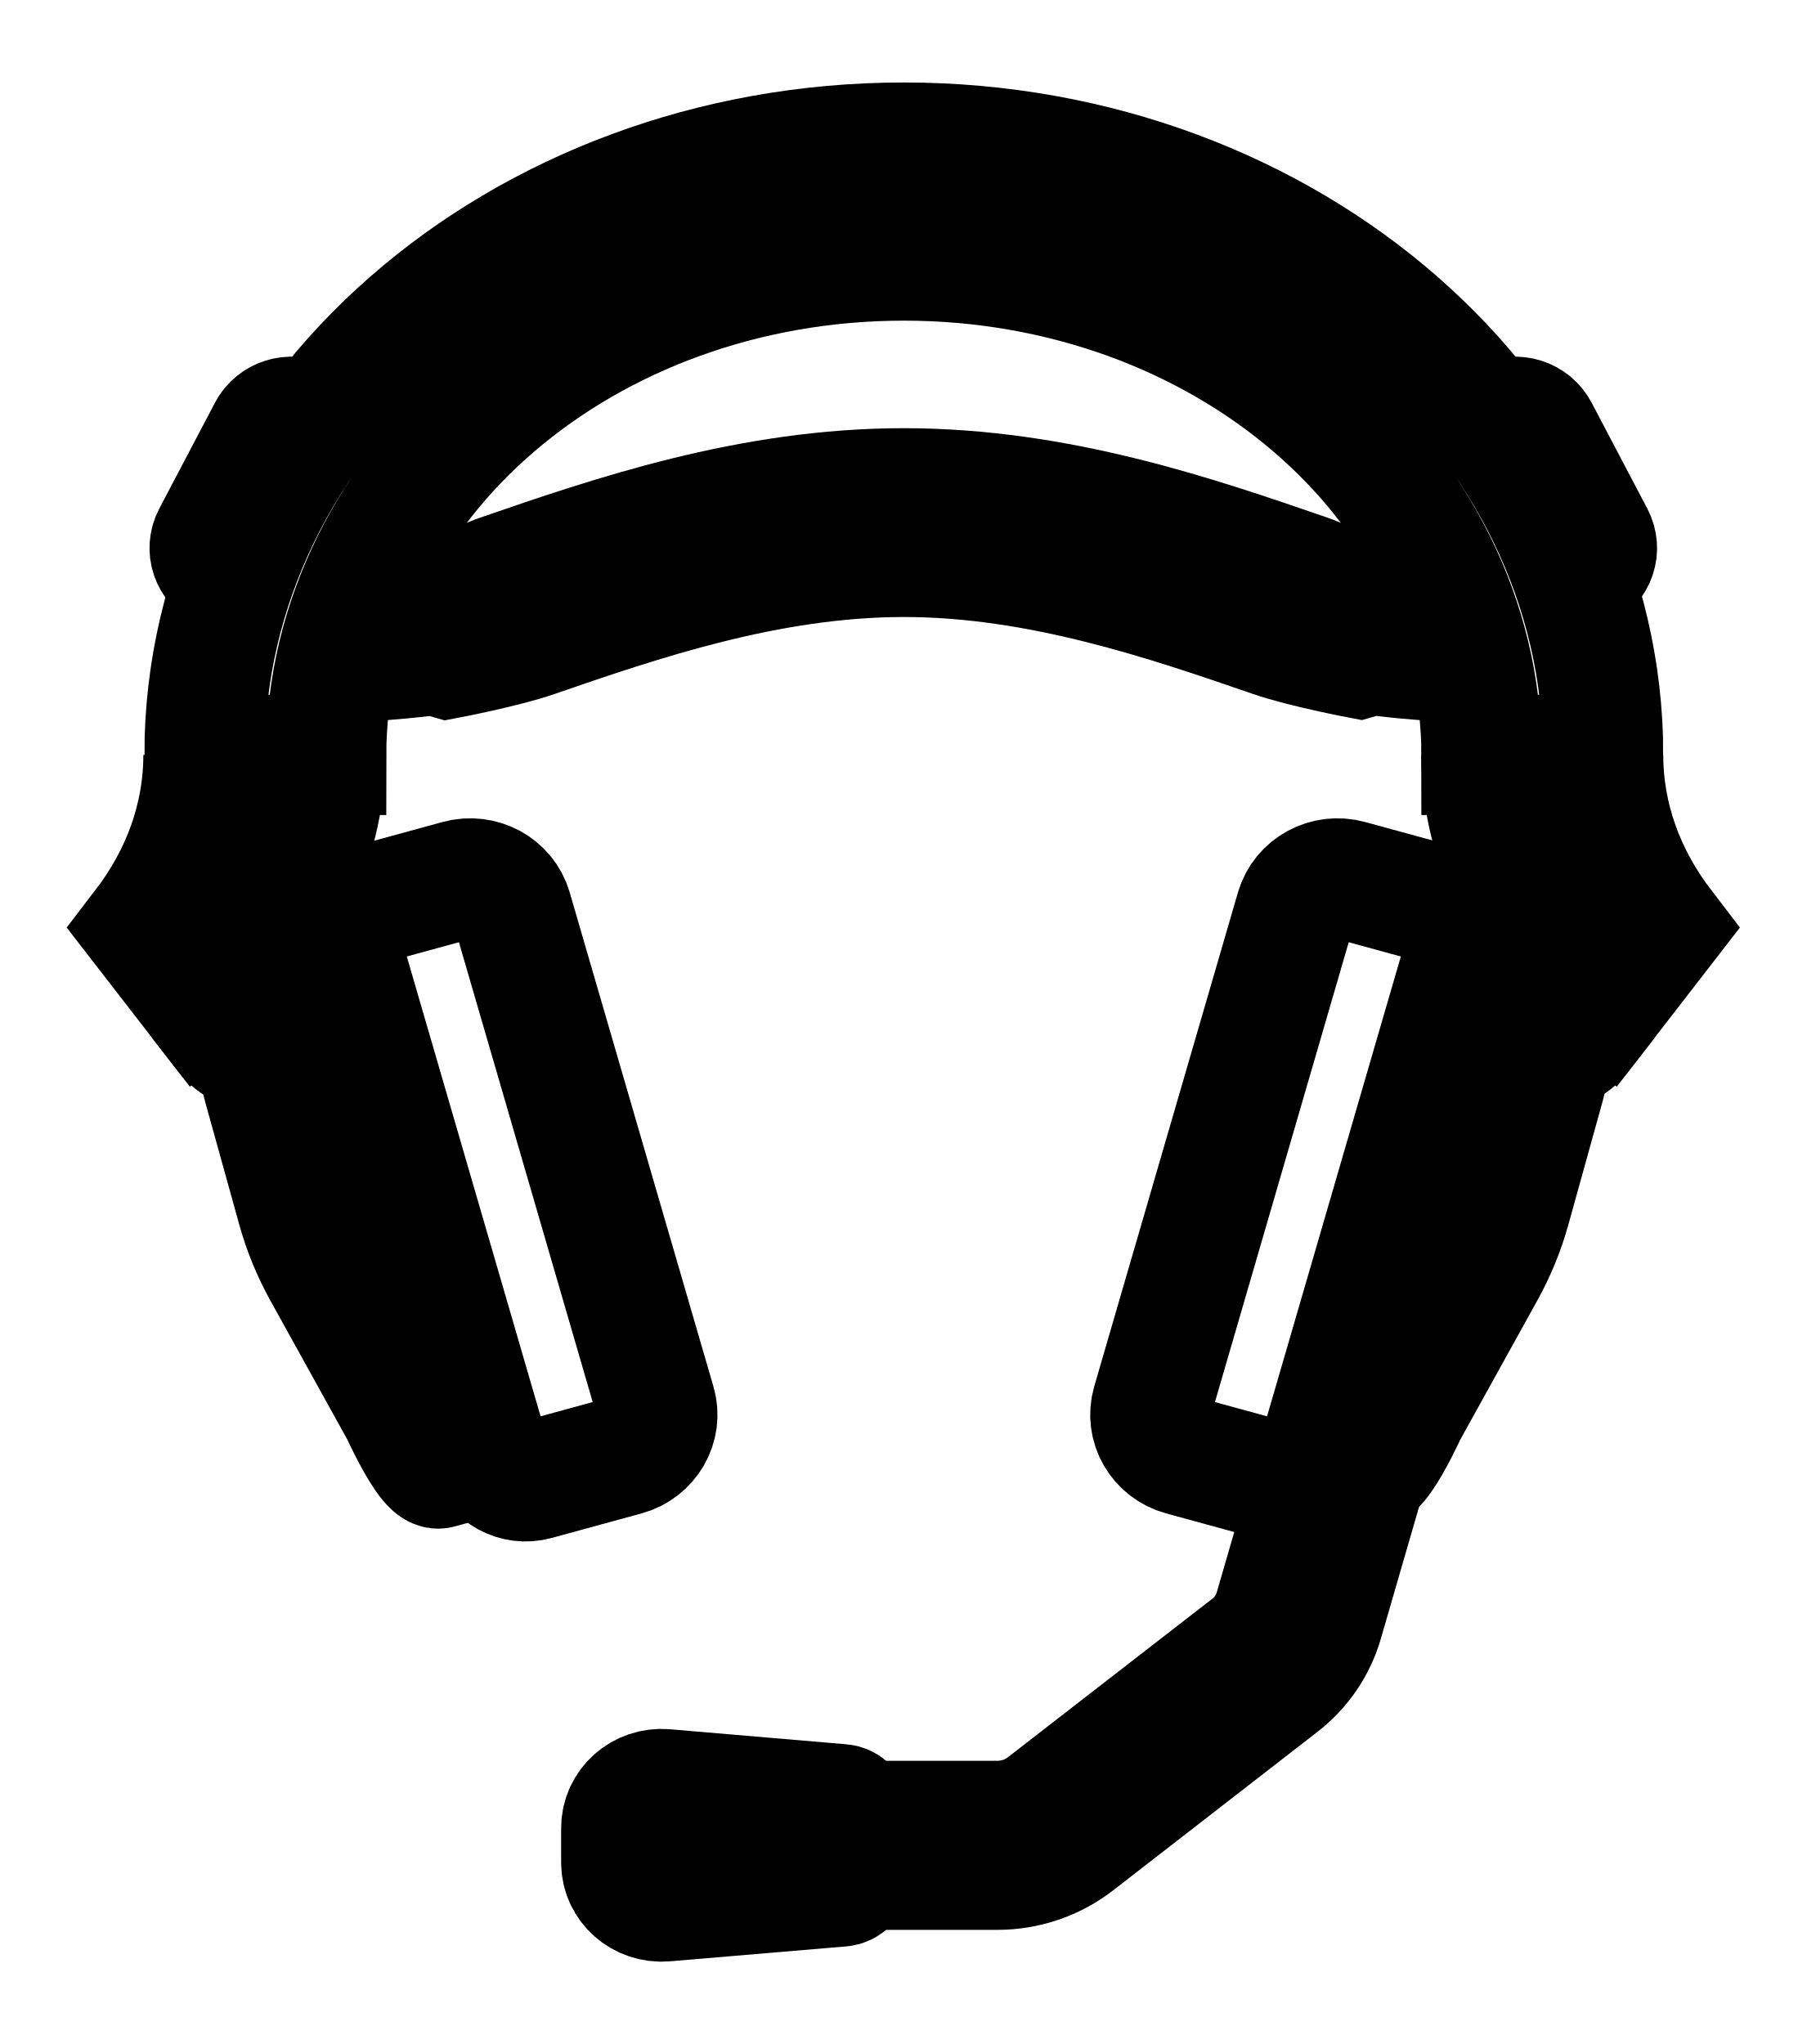
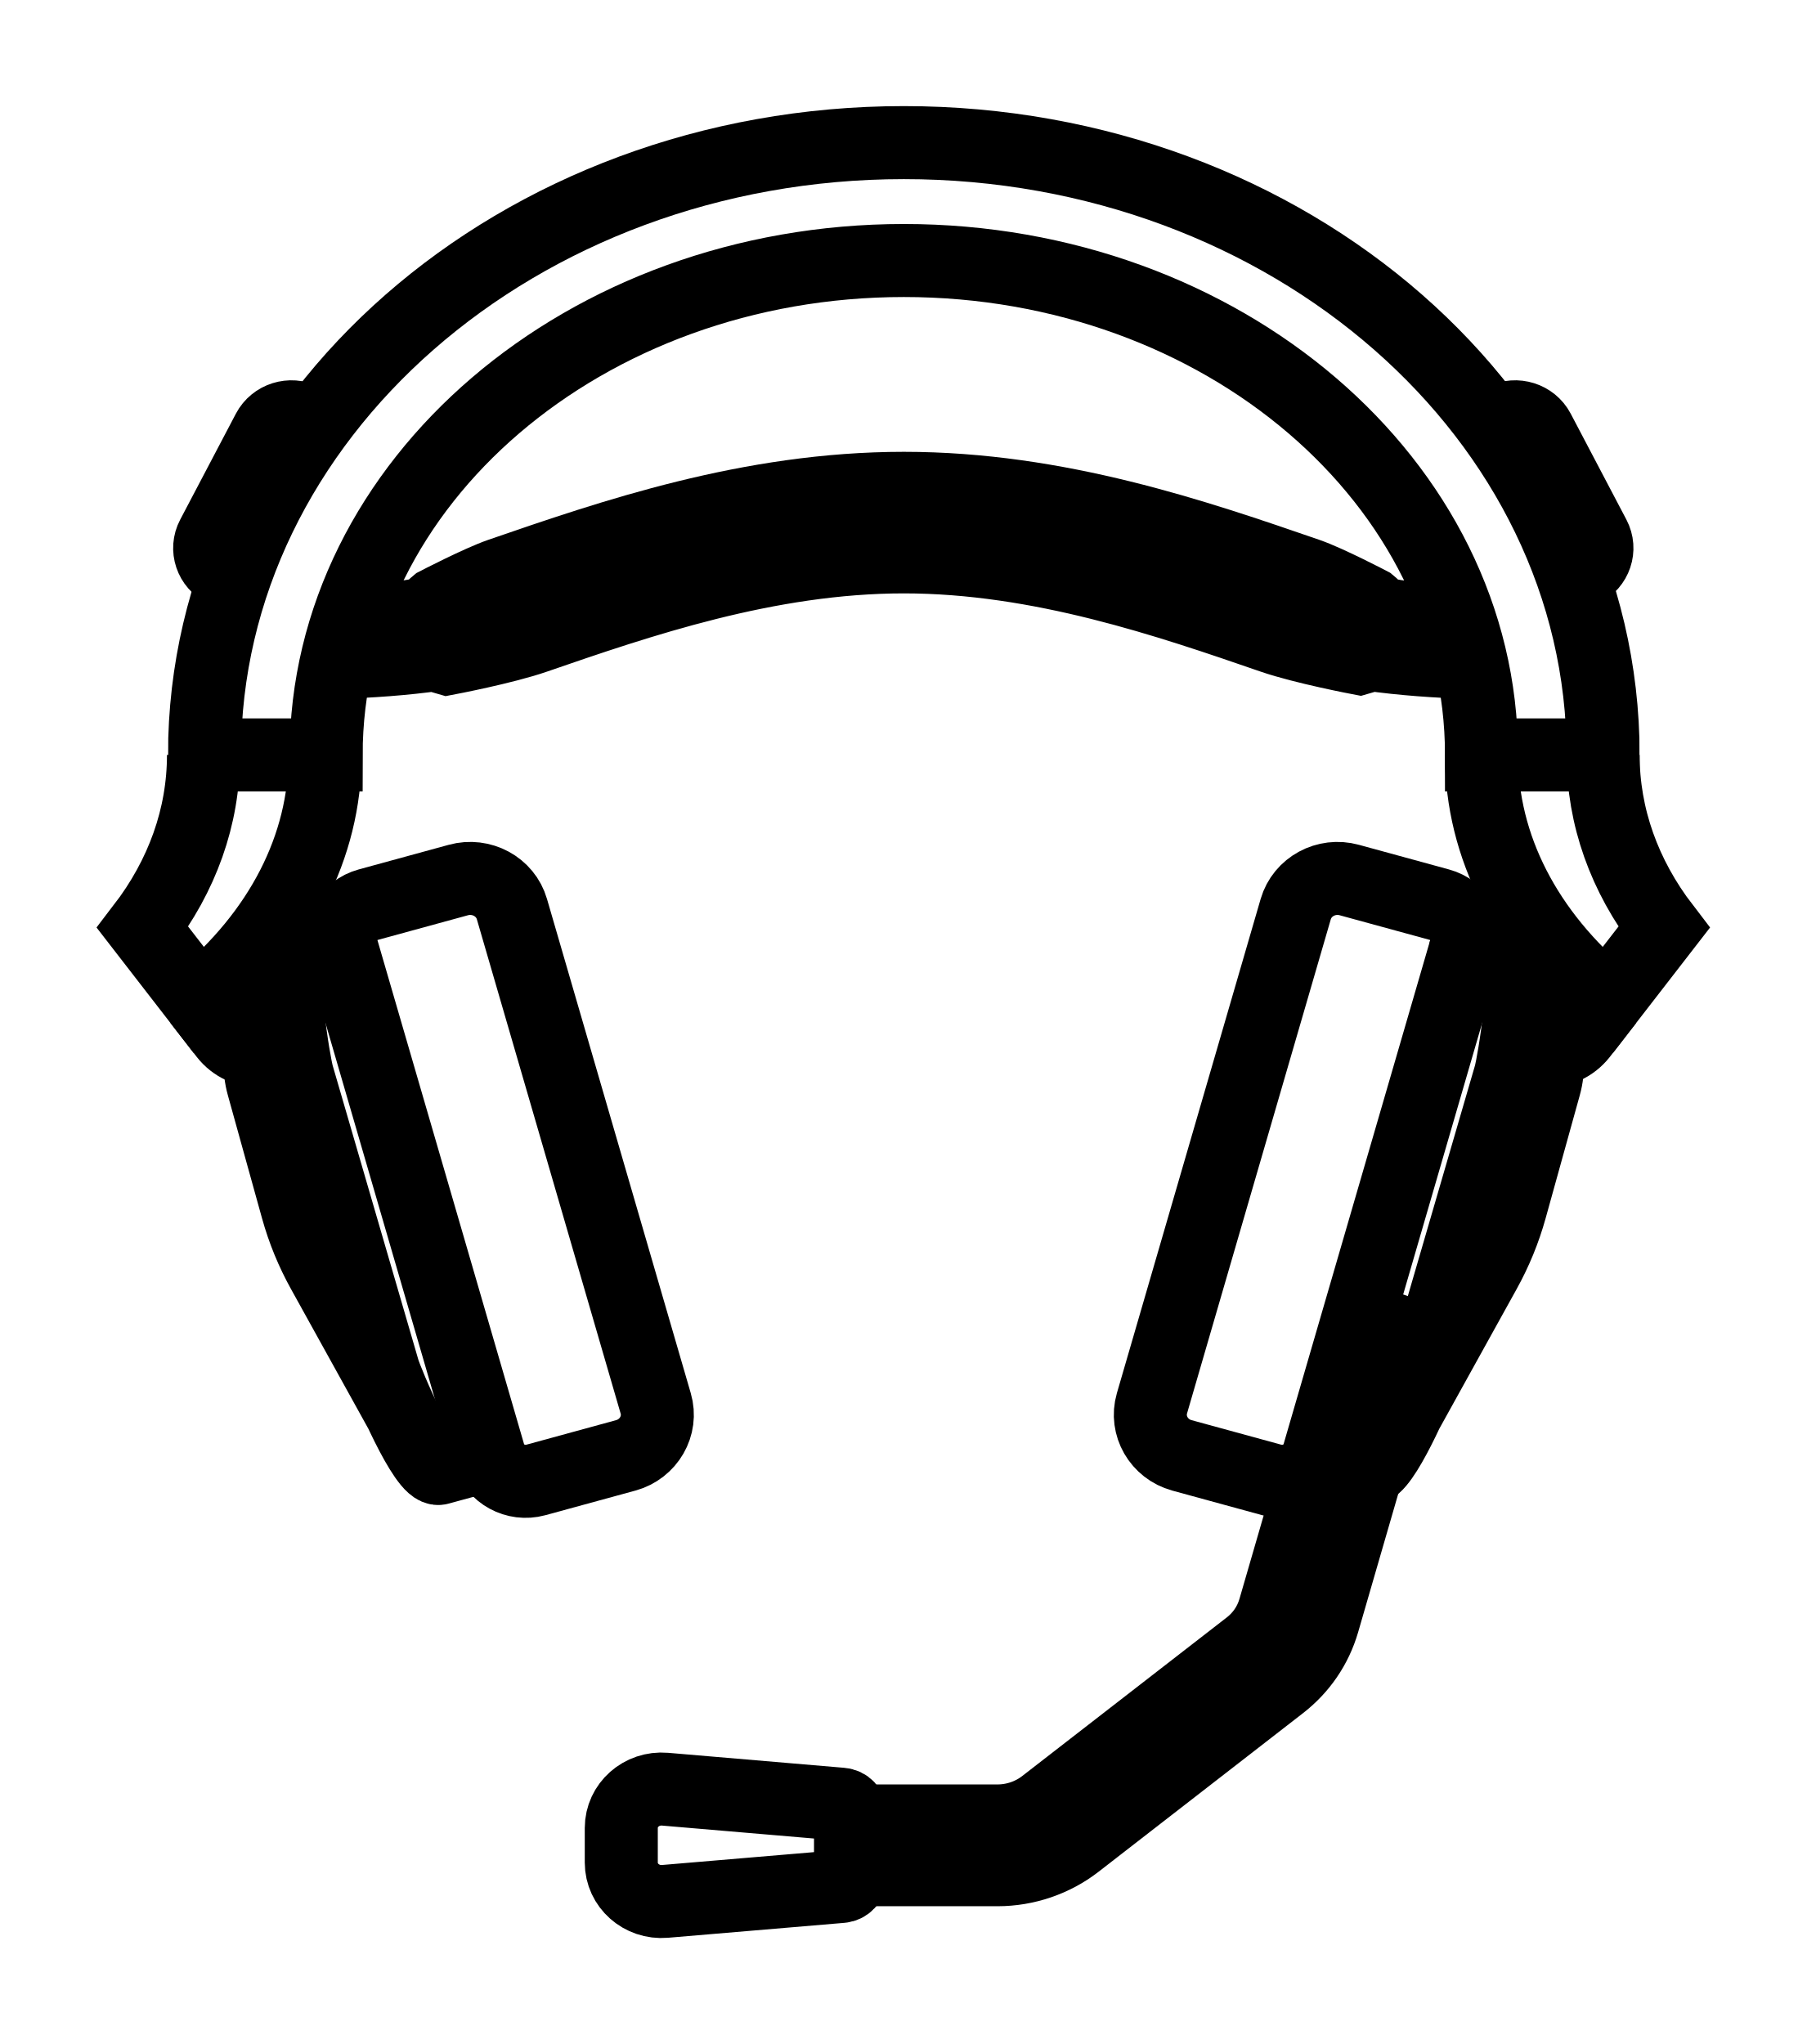
<svg xmlns="http://www.w3.org/2000/svg" viewBox="0 0 190.00 214.98">
-   <g transform="translate(-3970.50,-1294.00)" stroke-width="12.65">
+   <g transform="translate(-3970.50,-1294.00)" stroke-width="7.68">
    <g id="Gaming-Headset-icon-v1">
      <g id="adjusters">
        <path id="adjuster 00000065785078390991342060000011408322738755968428 " fill="none" stroke="currentColor" stroke-miterlimit="10" d="m4115.71 1361.52c0 1.13-2.22 1.73-2.22 1.73 0 0-5.9-1.12-9.15-2.24-10.9-3.76-24.47-8.44-38.78-8.44-14.32 0-27.89 4.68-38.79 8.44-3.29 1.14-9.26 2.27-9.26 2.27 0 0-2.22-0.6-2.22-1.73v-2.42c0-0.71 1.12-1.63 1.12-1.63 0 0 4.49-2.33 6.69-3.09 11.69-4.03 26.23-9.05 42.46-9.05 16.22 0 30.76 5.02 42.45 9.05 2.17 0.75 6.58 3.06 6.58 3.06 0 0 1.12 0.91 1.12 1.62zm8.34-2.13c-3.37-0.14-6.38-0.42-8.56-0.92m9.74 5.21c-3.63-0.11-7.27-0.37-10.67-0.85m-99.05-4.36c-2.18 0.5-5.19 0.78-8.56 0.92m9.49 3.44c-3.4 0.48-7.04 0.74-10.67 0.85" />
        <path id="adjuster-buttons 00000018215168717313462740000012089048669717290685 " fill="none" stroke="currentColor" stroke-miterlimit="10" d="m4127.46 1338.7l1.14-0.57c1.35-0.67 3-0.15 3.69 1.16l5.86 11.15c0.69 1.31 0.15 2.91-1.2 3.58l-1.07 0.53m-132.34-15.85l-1.14-0.57c-1.35-0.67-3-0.15-3.69 1.16l-5.86 11.15c-0.69 1.31-0.15 2.91 1.2 3.58l1.07 0.53" />
      </g>
      <path id="band" fill="none" stroke="currentColor" stroke-miterlimit="10" d="m4065.56 1321.4c33.49 0 60.75 23.33 60.75 52h12.79c0-35.51-32.99-64.4-73.54-64.4-40.56 0-73.55 28.89-73.55 64.4h12.79c0-28.67 27.26-52 60.76-52z" />
      <g id="earpiece 00000102517325064643305260000009056502733323591313 ">
        <path id="sponge 00000091007000905978096560000012287891680256999609 " fill="none" stroke="currentColor" stroke-miterlimit="10" d="m4036.31 1447.07l-9.47 2.59c-2.1 0.57-4.3-0.63-4.9-2.66l-15.45-53.11c-0.59-2.04 0.65-4.17 2.74-4.74l9.47-2.59c2.43-0.67 4.96 0.7 5.64 3.06l15.12 51.98c0.69 2.35-0.74 4.81-3.15 5.47z" />
        <path id="&lt;Compound Path&gt;" fill="none" stroke="currentColor" stroke-miterlimit="10" d="m4021.94 1447l-5.27 1.44c-1.46 0.4-5.45-8.95-5.86-10.36l-9.01-30.94c-0.41-1.42-2.04-11.41-0.58-11.81l5.27-1.44m-5.83 2.94l-2.26 6.04c-0.64 1.71-0.72 3.57-0.23 5.32l3.59 12.93q0.96 3.45 2.7 6.59l8.2 14.81" />
      </g>
      <g id="ends 00000034797346592815719800000001905834813557840291 ">
        <path id="end 00000093143122124329475900000009455264265508040121 " fill="none" stroke="currentColor" stroke-miterlimit="10" d="m4126.31 1373.4c0 9.62 4.68 18.73 13.23 25.84l5.96-7.7c-4.17-5.43-6.4-11.65-6.4-18.14" />
        <path id="connecting-arm 00000026857388001634899000000014323435503027256232 " fill="none" stroke="currentColor" stroke-miterlimit="10" d="m4134.21 1393.95l-3.34 4.31m2.17 6.3c1.43 0.03 2.83-0.6 3.74-1.76l2.76-3.56" />
        <path id="end 00000139295325427695333640000012972959771198697632 " fill="none" stroke="currentColor" stroke-miterlimit="10" d="m4004.69 1373.4c0 9.62-4.68 18.73-13.23 25.84l-5.96-7.7c4.17-5.43 6.4-11.65 6.4-18.14" />
        <path id="connecting-arm 00000134934596352741063210000007304186135409767867 " fill="none" stroke="currentColor" stroke-miterlimit="10" d="m4000.13 1398.26l-3.34-4.31m-5.33 5.29l2.76 3.56c0.9 1.16 2.31 1.79 3.74 1.76" />
      </g>
      <g id="mic-earpiece">
        <g id="earpiece 00000124869955725769198950000015460221614611917206 ">
          <path id="sponge 00000167364554525906669230000003130513120998370992 " fill="none" stroke="currentColor" stroke-linecap="round" stroke-miterlimit="10" d="m4094.8 1447.07l9.47 2.59c2.1 0.57 4.3-0.63 4.9-2.66l15.45-53.11c0.59-2.04-0.64-4.17-2.74-4.74l-9.47-2.59c-2.43-0.67-4.95 0.7-5.64 3.06l-15.12 51.98c-0.68 2.35 0.74 4.81 3.15 5.47z" />
          <path id="&lt;Compound Path&gt;" fill="none" stroke="currentColor" stroke-linecap="round" stroke-miterlimit="10" d="m4124.62 1393.89l5.27 1.44c1.46 0.4-0.17 10.39-0.58 11.81l-9.01 30.94c-0.38 1.32-3.88 9.54-5.53 10.32m3.68-5.88l8.2-14.81q1.74-3.14 2.7-6.59l3.59-12.93c0.49-1.75 0.41-3.61-0.23-5.32l-2.26-6.04" />
        </g>
        <g id="mic-arm 00000056392717986268804060000014651097162199530929 ">
          <path id="arm" fill="none" stroke="currentColor" stroke-miterlimit="10" d="m4059.95 1485.52h15.46c1.79 0 3.55-0.6 4.95-1.69l21.5-16.67c1.31-1.01 2.23-2.37 2.68-3.92l8.39-28.92c0.24-0.82 1.12-1.29 1.96-1.06l2.04 0.55c0.84 0.23 1.33 1.08 1.09 1.9l-8.38 28.91c-0.76 2.6-2.3 4.86-4.47 6.54l-21.5 16.68c-2.34 1.81-5.27 2.81-8.26 2.81h-15.46" />
          <path id="sponge 00000049909556269280074710000010034494179921726852 " fill="none" stroke="currentColor" stroke-miterlimit="10" d="m4058.99 1483.76l-18.55-1.58c-2.48-0.21-4.6 1.68-4.6 4.08v3.64c0 2.4 2.12 4.29 4.6 4.08l18.55-1.57c0.54-0.05 0.96-0.49 0.96-1.02v-6.61c0-0.53-0.42-0.98-0.96-1.02z" />
        </g>
      </g>
    </g>
  </g>
</svg>
